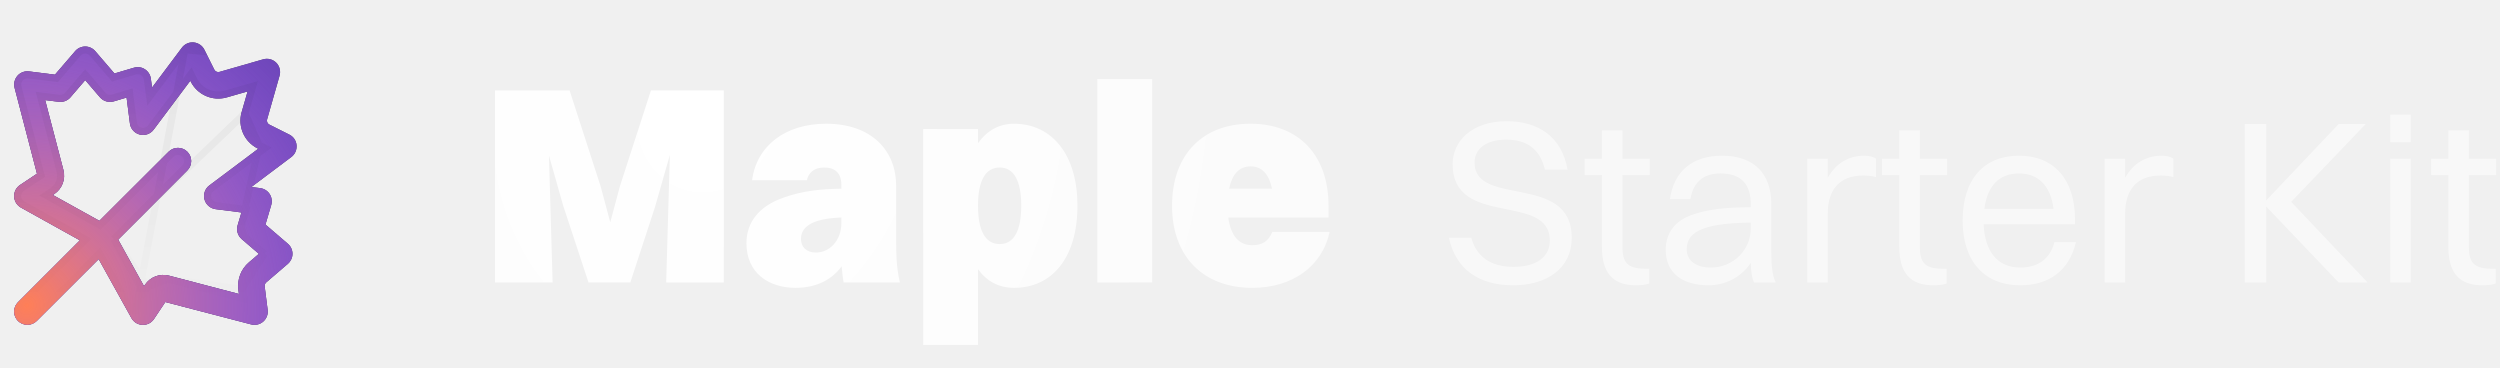
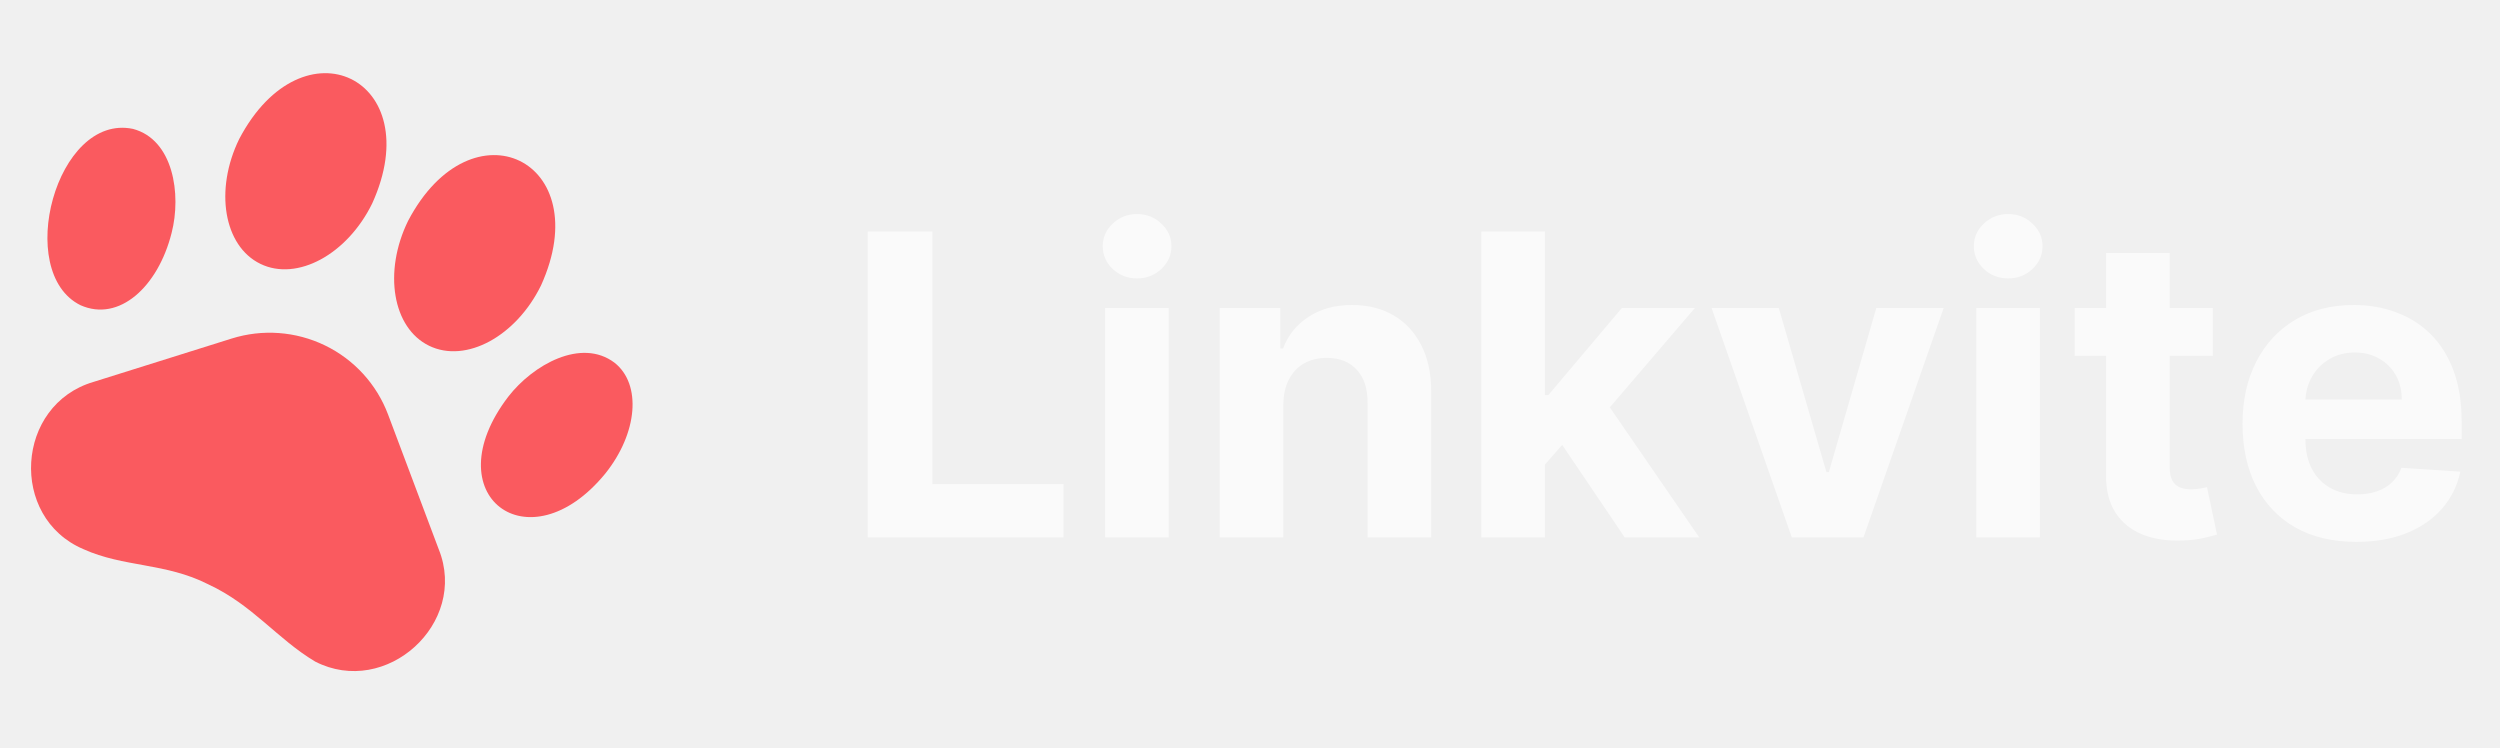
- <svg xmlns="http://www.w3.org/2000/svg" width="177" height="26" viewBox="0 0 177 26" fill="none">
-   <path d="M14.47 3.52C14.325 3.231 14.04 3.036 13.716 3.004C13.392 2.973 13.076 3.114 12.88 3.375L10.763 6.203L10.681 5.574C10.646 5.301 10.494 5.059 10.263 4.907C10.033 4.754 9.748 4.715 9.486 4.793L8.103 5.203L6.744 3.621C6.564 3.414 6.306 3.293 6.033 3.293C5.76 3.293 5.498 3.414 5.322 3.621L3.892 5.285L2.057 5.055C1.748 5.016 1.439 5.133 1.236 5.367C1.033 5.602 0.955 5.918 1.033 6.219L2.619 12.297L1.42 13.098C1.146 13.277 0.99 13.59 1.002 13.914C1.014 14.238 1.197 14.535 1.482 14.695L5.658 17.015L1.275 21.398C0.908 21.765 0.908 22.359 1.275 22.722C1.643 23.085 2.236 23.089 2.6 22.722L6.986 18.343L9.306 22.519C9.466 22.804 9.759 22.988 10.087 22.999C10.415 23.011 10.724 22.855 10.904 22.581L11.704 21.382L17.782 22.968C18.083 23.046 18.403 22.972 18.638 22.765C18.872 22.558 18.989 22.253 18.95 21.945L18.739 20.273C18.728 20.168 18.767 20.066 18.845 19.996L20.38 18.679C20.587 18.5 20.708 18.242 20.708 17.968C20.708 17.695 20.587 17.433 20.38 17.258L18.794 15.898L19.204 14.515C19.282 14.25 19.239 13.969 19.091 13.738C18.942 13.508 18.696 13.355 18.423 13.32L17.798 13.238L20.626 11.117C20.888 10.922 21.024 10.605 20.997 10.281C20.97 9.957 20.774 9.672 20.481 9.527L19.071 8.82C18.939 8.754 18.868 8.598 18.911 8.453L19.794 5.36C19.888 5.032 19.798 4.68 19.556 4.438C19.314 4.196 18.962 4.106 18.634 4.2L15.54 5.09C15.396 5.133 15.243 5.063 15.173 4.93L14.47 3.52ZM8.365 16.965L13.263 12.066C13.63 11.699 13.63 11.105 13.263 10.742C12.896 10.379 12.302 10.375 11.939 10.742L7.037 15.636L3.74 13.805L3.846 13.734C4.4 13.363 4.658 12.684 4.49 12.039L3.197 7.086L4.162 7.207C4.474 7.246 4.787 7.125 4.99 6.887L6.033 5.672L7.076 6.887C7.318 7.168 7.701 7.281 8.056 7.176L8.962 6.906L9.197 8.734C9.244 9.113 9.517 9.426 9.888 9.524C10.259 9.621 10.65 9.484 10.877 9.18L13.474 5.715L13.501 5.77C13.97 6.711 15.044 7.184 16.056 6.895L17.529 6.473L17.107 7.945C16.818 8.957 17.29 10.031 18.232 10.504L18.286 10.531L14.822 13.129C14.517 13.359 14.38 13.75 14.478 14.117C14.575 14.484 14.888 14.758 15.267 14.808L17.095 15.043L16.825 15.949C16.72 16.304 16.833 16.687 17.114 16.929L18.329 17.972L17.622 18.578C17.064 19.054 16.782 19.781 16.876 20.511L16.915 20.812L11.962 19.515C11.318 19.347 10.638 19.605 10.267 20.16L10.197 20.265L8.365 16.965Z" fill="#0D001D" />
-   <path d="M14.47 3.52C14.325 3.231 14.04 3.036 13.716 3.004C13.392 2.973 13.076 3.114 12.88 3.375L10.763 6.203L10.681 5.574C10.646 5.301 10.494 5.059 10.263 4.907C10.033 4.754 9.748 4.715 9.486 4.793L8.103 5.203L6.744 3.621C6.564 3.414 6.306 3.293 6.033 3.293C5.76 3.293 5.498 3.414 5.322 3.621L3.892 5.285L2.057 5.055C1.748 5.016 1.439 5.133 1.236 5.367C1.033 5.602 0.955 5.918 1.033 6.219L2.619 12.297L1.42 13.098C1.146 13.277 0.99 13.59 1.002 13.914C1.014 14.238 1.197 14.535 1.482 14.695L5.658 17.015L1.275 21.398C0.908 21.765 0.908 22.359 1.275 22.722C1.643 23.085 2.236 23.089 2.6 22.722L6.986 18.343L9.306 22.519C9.466 22.804 9.759 22.988 10.087 22.999C10.415 23.011 10.724 22.855 10.904 22.581L11.704 21.382L17.782 22.968C18.083 23.046 18.403 22.972 18.638 22.765C18.872 22.558 18.989 22.253 18.95 21.945L18.739 20.273C18.728 20.168 18.767 20.066 18.845 19.996L20.38 18.679C20.587 18.5 20.708 18.242 20.708 17.968C20.708 17.695 20.587 17.433 20.38 17.258L18.794 15.898L19.204 14.515C19.282 14.25 19.239 13.969 19.091 13.738C18.942 13.508 18.696 13.355 18.423 13.32L17.798 13.238L20.626 11.117C20.888 10.922 21.024 10.605 20.997 10.281C20.97 9.957 20.774 9.672 20.481 9.527L19.071 8.82C18.939 8.754 18.868 8.598 18.911 8.453L19.794 5.36C19.888 5.032 19.798 4.68 19.556 4.438C19.314 4.196 18.962 4.106 18.634 4.2L15.54 5.09C15.396 5.133 15.243 5.063 15.173 4.93L14.47 3.52ZM8.365 16.965L13.263 12.066C13.63 11.699 13.63 11.105 13.263 10.742C12.896 10.379 12.302 10.375 11.939 10.742L7.037 15.636L3.74 13.805L3.846 13.734C4.4 13.363 4.658 12.684 4.49 12.039L3.197 7.086L4.162 7.207C4.474 7.246 4.787 7.125 4.99 6.887L6.033 5.672L7.076 6.887C7.318 7.168 7.701 7.281 8.056 7.176L8.962 6.906L9.197 8.734C9.244 9.113 9.517 9.426 9.888 9.524C10.259 9.621 10.65 9.484 10.877 9.18L13.474 5.715L13.501 5.77C13.97 6.711 15.044 7.184 16.056 6.895L17.529 6.473L17.107 7.945C16.818 8.957 17.29 10.031 18.232 10.504L18.286 10.531L14.822 13.129C14.517 13.359 14.38 13.75 14.478 14.117C14.575 14.484 14.888 14.758 15.267 14.808L17.095 15.043L16.825 15.949C16.72 16.304 16.833 16.687 17.114 16.929L18.329 17.972L17.622 18.578C17.064 19.054 16.782 19.781 16.876 20.511L16.915 20.812L11.962 19.515C11.318 19.347 10.638 19.605 10.267 20.16L10.197 20.265L8.365 16.965Z" fill="url(#paint0_radial_64_2)" />
-   <path d="M14.47 3.52C14.325 3.231 14.04 3.036 13.716 3.004C13.392 2.973 13.076 3.114 12.88 3.375L10.763 6.203L10.681 5.574C10.646 5.301 10.494 5.059 10.263 4.907C10.033 4.754 9.748 4.715 9.486 4.793L8.103 5.203L6.744 3.621C6.564 3.414 6.306 3.293 6.033 3.293C5.76 3.293 5.498 3.414 5.322 3.621L3.892 5.285L2.057 5.055C1.748 5.016 1.439 5.133 1.236 5.367C1.033 5.602 0.955 5.918 1.033 6.219L2.619 12.297L1.42 13.098C1.146 13.277 0.99 13.59 1.002 13.914C1.014 14.238 1.197 14.535 1.482 14.695L5.658 17.015L1.275 21.398C0.908 21.765 0.908 22.359 1.275 22.722C1.643 23.085 2.236 23.089 2.6 22.722L6.986 18.343L9.306 22.519C9.466 22.804 9.759 22.988 10.087 22.999C10.415 23.011 10.724 22.855 10.904 22.581L11.704 21.382L17.782 22.968C18.083 23.046 18.403 22.972 18.638 22.765C18.872 22.558 18.989 22.253 18.95 21.945L18.739 20.273C18.728 20.168 18.767 20.066 18.845 19.996L20.38 18.679C20.587 18.5 20.708 18.242 20.708 17.968C20.708 17.695 20.587 17.433 20.38 17.258L18.794 15.898L19.204 14.515C19.282 14.25 19.239 13.969 19.091 13.738C18.942 13.508 18.696 13.355 18.423 13.32L17.798 13.238L20.626 11.117C20.888 10.922 21.024 10.605 20.997 10.281C20.97 9.957 20.774 9.672 20.481 9.527L19.071 8.82C18.939 8.754 18.868 8.598 18.911 8.453L19.794 5.36C19.888 5.032 19.798 4.68 19.556 4.438C19.314 4.196 18.962 4.106 18.634 4.2L15.54 5.09C15.396 5.133 15.243 5.063 15.173 4.93L14.47 3.52ZM8.365 16.965L13.263 12.066C13.63 11.699 13.63 11.105 13.263 10.742C12.896 10.379 12.302 10.375 11.939 10.742L7.037 15.636L3.74 13.805L3.846 13.734C4.4 13.363 4.658 12.684 4.49 12.039L3.197 7.086L4.162 7.207C4.474 7.246 4.787 7.125 4.99 6.887L6.033 5.672L7.076 6.887C7.318 7.168 7.701 7.281 8.056 7.176L8.962 6.906L9.197 8.734C9.244 9.113 9.517 9.426 9.888 9.524C10.259 9.621 10.65 9.484 10.877 9.18L13.474 5.715L13.501 5.77C13.97 6.711 15.044 7.184 16.056 6.895L17.529 6.473L17.107 7.945C16.818 8.957 17.29 10.031 18.232 10.504L18.286 10.531L14.822 13.129C14.517 13.359 14.38 13.75 14.478 14.117C14.575 14.484 14.888 14.758 15.267 14.808L17.095 15.043L16.825 15.949C16.72 16.304 16.833 16.687 17.114 16.929L18.329 17.972L17.622 18.578C17.064 19.054 16.782 19.781 16.876 20.511L16.915 20.812L11.962 19.515C11.318 19.347 10.638 19.605 10.267 20.16L10.197 20.265L8.365 16.965Z" fill="url(#paint1_radial_64_2)" />
-   <path d="M13.081 3.525L13.08 3.525L10.963 6.353L10.595 6.845L10.515 6.236L10.433 5.607L10.433 5.606C10.407 5.406 10.296 5.228 10.125 5.115C9.958 5.005 9.75 4.975 9.557 5.033L9.557 5.033L8.174 5.443L8.019 5.489L7.914 5.366L6.555 3.785C6.555 3.785 6.555 3.785 6.555 3.785C6.421 3.631 6.231 3.543 6.033 3.543C5.833 3.543 5.641 3.632 5.513 3.783L5.512 3.784L5.512 3.784L4.082 5.448L3.995 5.55L3.861 5.533L2.025 5.303L2.025 5.303C1.799 5.274 1.573 5.36 1.425 5.531C1.274 5.705 1.218 5.937 1.275 6.156C1.275 6.156 1.275 6.156 1.275 6.156L2.861 12.234L2.906 12.406L2.758 12.505L1.559 13.305L1.557 13.306C1.359 13.437 1.243 13.666 1.252 13.905C1.26 14.14 1.394 14.358 1.604 14.477C1.605 14.477 1.605 14.477 1.605 14.477L5.779 16.797L6.069 16.958L5.835 17.192L1.452 21.575C1.182 21.845 1.183 22.279 1.451 22.544C1.723 22.813 2.158 22.813 2.422 22.546L2.423 22.545L6.809 18.166L7.044 17.933L7.205 18.222L9.524 22.396C9.524 22.397 9.524 22.397 9.524 22.397L13.081 3.525ZM13.081 3.525C13.224 3.333 13.455 3.23 13.692 3.253C13.931 3.276 14.14 3.42 14.246 3.631L13.081 3.525ZM8.055 16.921L8.188 16.788L13.086 11.89C13.356 11.62 13.355 11.185 13.087 10.92C12.816 10.651 12.38 10.652 12.117 10.918L12.116 10.919L7.213 15.813L7.08 15.947L6.915 15.855L3.619 14.023L3.26 13.824L3.601 13.597L3.707 13.526C4.173 13.214 4.389 12.644 4.248 12.102L2.955 7.149L2.862 6.792L3.228 6.838L4.193 6.959C4.193 6.959 4.193 6.959 4.193 6.959C4.422 6.988 4.652 6.899 4.8 6.725L4.8 6.724L5.843 5.509L6.033 5.288L6.223 5.509L7.265 6.724C7.265 6.724 7.265 6.724 7.266 6.724C7.444 6.931 7.725 7.014 7.985 6.936C7.985 6.936 7.985 6.936 7.985 6.936L8.891 6.667L9.173 6.583L9.21 6.875L9.445 8.703L9.445 8.704C9.479 8.981 9.679 9.21 9.952 9.282C10.225 9.354 10.511 9.253 10.676 9.031L10.676 9.03L13.274 5.565L13.517 5.241L13.698 5.603L13.725 5.658L13.725 5.658C14.14 6.492 15.091 6.91 15.987 6.654L17.46 6.233L17.893 6.108L17.769 6.542L17.347 8.014L8.055 16.921ZM8.055 16.921L8.146 17.086L9.978 20.387L10.177 20.745L10.405 20.404L10.475 20.299M8.055 16.921L10.475 20.299M10.475 20.299L10.475 20.298C10.787 19.832 11.358 19.616 11.899 19.757L10.475 20.299ZM18.344 10.28L18.398 10.308L18.76 10.489L18.436 10.731L14.972 13.328C14.972 13.328 14.972 13.328 14.972 13.328C14.748 13.498 14.648 13.785 14.719 14.053C14.791 14.321 15.02 14.523 15.299 14.56C15.3 14.56 15.3 14.561 15.3 14.561L17.127 14.795L17.418 14.832L17.334 15.114L17.065 16.02L18.344 10.28ZM18.344 10.28C17.509 9.862 17.091 8.91 17.347 8.014L18.344 10.28ZM18.713 17.973L18.492 18.162L17.785 18.768L17.785 18.768C17.29 19.19 17.041 19.832 17.124 20.479L18.713 17.973ZM18.713 17.973L18.492 17.783M18.713 17.973L18.492 17.783M18.492 17.783L17.278 16.74C17.277 16.74 17.277 16.74 17.277 16.74M18.492 17.783L17.277 16.74M17.277 16.74C17.07 16.561 16.988 16.281 17.065 16.02L17.277 16.74ZM11.899 19.757L16.852 21.054L17.211 21.148L17.163 20.78L17.124 20.479L11.899 19.757Z" stroke="url(#paint2_linear_64_2)" stroke-opacity="0.05" stroke-width="0.5" />
-   <path d="M35.046 20V6.4H40.326L42.526 13.2L43.206 15.74L43.886 13.2L46.086 6.4H51.246V20H47.166L47.426 10.98L46.366 14.68L44.626 20H41.666L39.886 14.6L38.866 11.02L39.126 20H35.046ZM57.129 12.76H53.249C53.569 10.3 55.629 8.76 58.489 8.76C61.709 8.76 63.449 10.66 63.449 13.16V17.26C63.449 18.76 63.589 19.46 63.709 20H59.729C59.669 19.7 59.629 19.32 59.589 18.86C58.789 19.94 57.609 20.38 56.329 20.38C54.409 20.38 52.849 19.32 52.849 17.22C52.849 15.76 53.709 14.6 55.509 13.98C56.869 13.5 58.149 13.38 59.569 13.36V13.1C59.569 12.26 59.129 11.86 58.349 11.86C57.609 11.86 57.229 12.26 57.129 12.76ZM56.709 16.92C56.709 17.48 57.089 17.88 57.769 17.88C58.729 17.88 59.569 17.04 59.569 15.78V15.4C57.349 15.48 56.709 16.14 56.709 16.92ZM69.243 24.42H65.363V9.14H69.243V10.14C69.883 9.24 70.743 8.76 71.783 8.76C74.523 8.76 76.283 11 76.283 14.56C76.283 18.26 74.483 20.38 71.783 20.38C70.723 20.38 69.863 19.92 69.243 19.06V24.42ZM70.783 11.86C69.763 11.86 69.243 12.8 69.243 14.56C69.243 16.34 69.763 17.28 70.783 17.28C71.783 17.28 72.303 16.34 72.303 14.56C72.303 12.8 71.783 11.86 70.783 11.86ZM77.692 20V5.6H81.572V20H77.692ZM94.14 16.42C93.6 18.9 91.46 20.38 88.66 20.38C85.18 20.38 82.98 18.14 82.98 14.58C82.98 10.88 85.2 8.76 88.54 8.76C91.92 8.76 94.06 10.96 94.06 14.56V15.4H86.96C87.14 16.68 87.7 17.36 88.66 17.36C89.38 17.36 89.8 17.08 90.08 16.42H94.14ZM88.54 11.78C87.74 11.78 87.24 12.32 87.02 13.36H90.06C89.84 12.32 89.34 11.78 88.54 11.78Z" fill="url(#paint3_radial_64_2)" />
-   <path d="M104.398 11.519C104.398 14.687 111.279 12.229 111.279 16.832C111.279 18.994 109.53 20.198 107.137 20.198C104.728 20.198 103.078 19.093 102.583 16.832H104.167C104.53 18.169 105.537 18.895 107.154 18.895C108.837 18.895 109.728 18.152 109.728 17.03C109.728 13.598 102.847 16.155 102.847 11.618C102.847 10.001 104.2 8.582 106.675 8.582C108.837 8.582 110.569 9.621 110.982 12.014H109.381C109.035 10.529 108.078 9.886 106.642 9.886C105.223 9.886 104.398 10.529 104.398 11.519ZM113.416 17.476V12.393H112.195V11.239H113.416V9.226H114.868V11.239H116.799V12.393H114.868V17.476C114.868 18.532 115.182 19.026 116.469 19.026H116.766V20.066C116.601 20.148 116.238 20.198 115.825 20.198C114.192 20.198 113.416 19.323 113.416 17.476ZM119.683 14.093H118.231C118.511 12.162 119.782 11.024 121.927 11.024C124.27 11.024 125.408 12.393 125.408 14.44V17.888C125.408 18.895 125.491 19.521 125.722 20H124.187C124.022 19.654 123.973 19.142 123.956 18.614C123.214 19.72 122.026 20.198 120.97 20.198C119.155 20.198 117.934 19.357 117.934 17.69C117.934 16.485 118.594 15.611 119.881 15.182C121.069 14.786 122.273 14.687 123.956 14.671V14.473C123.956 13.053 123.296 12.278 121.795 12.278C120.541 12.278 119.864 12.971 119.683 14.093ZM119.419 17.657C119.419 18.465 120.095 18.944 121.118 18.944C122.735 18.944 123.956 17.674 123.956 16.172V15.759C120.227 15.793 119.419 16.584 119.419 17.657ZM127.954 20V11.239H129.406V12.591C130 11.519 130.94 11.024 131.996 11.024C132.343 11.024 132.656 11.107 132.821 11.239V12.542C132.574 12.46 132.26 12.427 131.914 12.427C130.165 12.427 129.406 13.515 129.406 15.1V20H127.954ZM134.472 17.476V12.393H133.251V11.239H134.472V9.226H135.924V11.239H137.854V12.393H135.924V17.476C135.924 18.532 136.237 19.026 137.524 19.026H137.821V20.066C137.656 20.148 137.293 20.198 136.881 20.198C135.247 20.198 134.472 19.323 134.472 17.476ZM146.975 17.145C146.497 19.192 145.028 20.198 143.032 20.198C140.491 20.198 138.956 18.482 138.956 15.627C138.956 12.658 140.491 11.024 142.949 11.024C145.424 11.024 146.909 12.723 146.909 15.512V15.875H140.441C140.524 17.838 141.448 18.944 143.032 18.944C144.269 18.944 145.144 18.35 145.457 17.145H146.975ZM142.949 12.278C141.547 12.278 140.705 13.152 140.491 14.786H145.391C145.193 13.169 144.319 12.278 142.949 12.278ZM149.009 20V11.239H150.461V12.591C151.055 11.519 151.996 11.024 153.052 11.024C153.398 11.024 153.712 11.107 153.877 11.239V12.542C153.629 12.46 153.316 12.427 152.969 12.427C151.22 12.427 150.461 13.515 150.461 15.1V20H149.009ZM158.93 20V8.78H160.448V14.192L165.579 8.78H167.493L162.213 14.291L167.625 20H165.579L160.448 14.621V20H158.93ZM169.227 10.067V8.12H170.679V10.067H169.227ZM169.227 20V11.239H170.679V20H169.227ZM173.344 17.476V12.393H172.123V11.239H173.344V9.226H174.796V11.239H176.727V12.393H174.796V17.476C174.796 18.532 175.11 19.026 176.397 19.026H176.694V20.066C176.529 20.148 176.166 20.198 175.753 20.198C174.12 20.198 173.344 19.323 173.344 17.476Z" fill="white" fill-opacity="0.55" />
+ <svg xmlns="http://www.w3.org/2000/svg" width="107" height="32" viewBox="0 0 107 32" fill="none">
+   <g clip-path="url(#clip0_3003_119853)">
+     <path d="M16.609 17.741C16.122 16.447 15.157 15.389 13.911 14.785C12.665 14.18 11.234 14.075 9.911 14.491L4.007 16.344C0.665 17.32 0.371 22.145 3.573 23.505C5.29 24.282 7.091 24.083 8.906 25.005C10.82 25.892 11.856 27.34 13.487 28.314C16.524 29.875 20.053 26.676 18.778 23.51L16.609 17.741Z" fill="#FA5A5F" />
+     <path d="M26.302 15.524C24.875 14.448 22.811 15.616 21.758 16.973C18.53 21.188 22.631 24.28 25.911 20.263C27.295 18.531 27.467 16.446 26.302 15.524Z" fill="#FA5A5F" />
+     <path d="M18.368 14.8C19.939 15.562 22.087 14.399 23.157 12.214C25.575 6.875 20.194 4.264 17.466 9.453C16.397 11.639 16.802 14.04 18.368 14.8Z" fill="#FA5A5F" />
+     <path d="M7.344 9.973C7.772 8.313 7.419 5.973 5.689 5.516C2.402 4.835 0.597 11.66 3.448 13.064C5.095 13.796 6.761 12.282 7.344 9.973Z" fill="#FA5A5F" />
+     <path d="M11.147 11.294C12.713 12.054 14.862 10.892 15.931 8.706C18.353 3.369 12.972 0.759 10.24 5.945C9.171 8.131 9.576 10.532 11.147 11.294Z" fill="#FA5A5F" />
+   </g>
+   <path d="M37.138 23V9.909H39.906V20.718H45.518V23H37.138ZM47.3 23V13.182H50.023V23H47.3ZM48.667 11.916C48.263 11.916 47.915 11.782 47.626 11.514C47.34 11.241 47.197 10.915 47.197 10.536C47.197 10.161 47.34 9.839 47.626 9.57C47.915 9.298 48.263 9.161 48.667 9.161C49.072 9.161 49.417 9.298 49.703 9.57C49.993 9.839 50.138 10.161 50.138 10.536C50.138 10.915 49.993 11.241 49.703 11.514C49.417 11.782 49.072 11.916 48.667 11.916ZM54.927 17.324V23H52.204V13.182H54.799V14.914H54.914C55.131 14.343 55.496 13.891 56.007 13.559C56.519 13.222 57.139 13.054 57.867 13.054C58.549 13.054 59.144 13.203 59.651 13.501C60.158 13.8 60.552 14.226 60.833 14.78C61.114 15.329 61.255 15.986 61.255 16.749V23H58.532V17.234C58.536 16.634 58.383 16.165 58.072 15.828C57.761 15.487 57.332 15.317 56.787 15.317C56.42 15.317 56.097 15.396 55.815 15.553C55.538 15.711 55.321 15.941 55.163 16.244C55.01 16.542 54.931 16.902 54.927 17.324ZM65.868 20.175L65.875 16.908H66.271L69.416 13.182H72.542L68.317 18.116H67.671L65.868 20.175ZM63.401 23V9.909H66.124V23H63.401ZM69.537 23L66.648 18.724L68.464 16.8L72.727 23H69.537ZM83.189 13.182L79.757 23H76.689L73.256 13.182H76.132L78.171 20.207H78.274L80.306 13.182H83.189ZM84.583 23V13.182H87.306V23H84.583ZM85.951 11.916C85.546 11.916 85.198 11.782 84.909 11.514C84.623 11.241 84.481 10.915 84.481 10.536C84.481 10.161 84.623 9.839 84.909 9.57C85.198 9.298 85.546 9.161 85.951 9.161C86.356 9.161 86.701 9.298 86.986 9.57C87.276 9.839 87.421 10.161 87.421 10.536C87.421 10.915 87.276 11.241 86.986 11.514C86.701 11.782 86.356 11.916 85.951 11.916ZM94.709 13.182V15.227H88.797V13.182H94.709ZM90.139 10.829H92.862V19.983C92.862 20.234 92.9 20.43 92.977 20.571C93.054 20.707 93.16 20.803 93.297 20.859C93.437 20.914 93.599 20.942 93.782 20.942C93.91 20.942 94.038 20.931 94.166 20.91C94.294 20.884 94.392 20.865 94.46 20.852L94.888 22.879C94.752 22.921 94.56 22.97 94.313 23.026C94.066 23.085 93.765 23.121 93.412 23.134C92.755 23.16 92.18 23.072 91.686 22.872C91.196 22.672 90.814 22.361 90.542 21.939C90.269 21.517 90.135 20.984 90.139 20.341V10.829ZM100.852 23.192C99.842 23.192 98.973 22.987 98.244 22.578C97.52 22.165 96.962 21.581 96.569 20.827C96.177 20.068 95.981 19.171 95.981 18.136C95.981 17.126 96.177 16.239 96.569 15.477C96.962 14.714 97.513 14.119 98.225 13.693C98.941 13.267 99.78 13.054 100.743 13.054C101.391 13.054 101.994 13.158 102.552 13.367C103.115 13.572 103.605 13.881 104.023 14.294C104.444 14.707 104.773 15.227 105.007 15.854C105.241 16.476 105.358 17.204 105.358 18.04V18.788H97.068V17.1H102.795C102.795 16.708 102.71 16.361 102.54 16.058C102.369 15.756 102.133 15.519 101.83 15.349C101.532 15.174 101.184 15.087 100.788 15.087C100.375 15.087 100.008 15.182 99.689 15.374C99.373 15.562 99.126 15.815 98.947 16.135C98.768 16.45 98.677 16.802 98.672 17.19V18.794C98.672 19.28 98.762 19.7 98.941 20.053C99.124 20.407 99.382 20.68 99.714 20.871C100.047 21.063 100.441 21.159 100.897 21.159C101.199 21.159 101.476 21.116 101.728 21.031C101.979 20.946 102.194 20.818 102.373 20.648C102.552 20.477 102.689 20.268 102.782 20.021L105.301 20.188C105.173 20.793 104.911 21.321 104.515 21.773C104.123 22.22 103.616 22.57 102.993 22.821C102.376 23.068 101.662 23.192 100.852 23.192Z" fill="#FAFAFA" />
  <defs>
-     <radialGradient id="paint0_radial_64_2" cx="0" cy="0" r="1" gradientUnits="userSpaceOnUse" gradientTransform="translate(1 23) rotate(-47.3271) scale(79.1336 79.1337)">
-       <stop stop-color="#9563FF" />
-       <stop offset="1" stop-color="#9563FF" stop-opacity="0" />
-     </radialGradient>
-     <radialGradient id="paint1_radial_64_2" cx="0" cy="0" r="1" gradientUnits="userSpaceOnUse" gradientTransform="translate(1.90911 21.6364) rotate(-41.7101) scale(28.0094 28.0093)">
-       <stop stop-color="#FF7F57" />
-       <stop offset="1" stop-color="#9563FF" stop-opacity="0" />
-     </radialGradient>
-     <linearGradient id="paint2_linear_64_2" x1="11" y1="3" x2="11" y2="23" gradientUnits="userSpaceOnUse">
-       <stop />
-       <stop offset="1" stop-opacity="0" />
-     </linearGradient>
-     <radialGradient id="paint3_radial_64_2" cx="0" cy="0" r="1" gradientUnits="userSpaceOnUse" gradientTransform="translate(50.0769 8) rotate(17.0079) scale(75.2126 86.7275)">
-       <stop stop-color="white" />
-       <stop offset="1" stop-color="white" stop-opacity="0.5" />
-     </radialGradient>
+     <clipPath id="clip0_3003_119853">
+       <rect width="28" height="28" fill="white" transform="translate(0 2)" />
+     </clipPath>
  </defs>
</svg>
